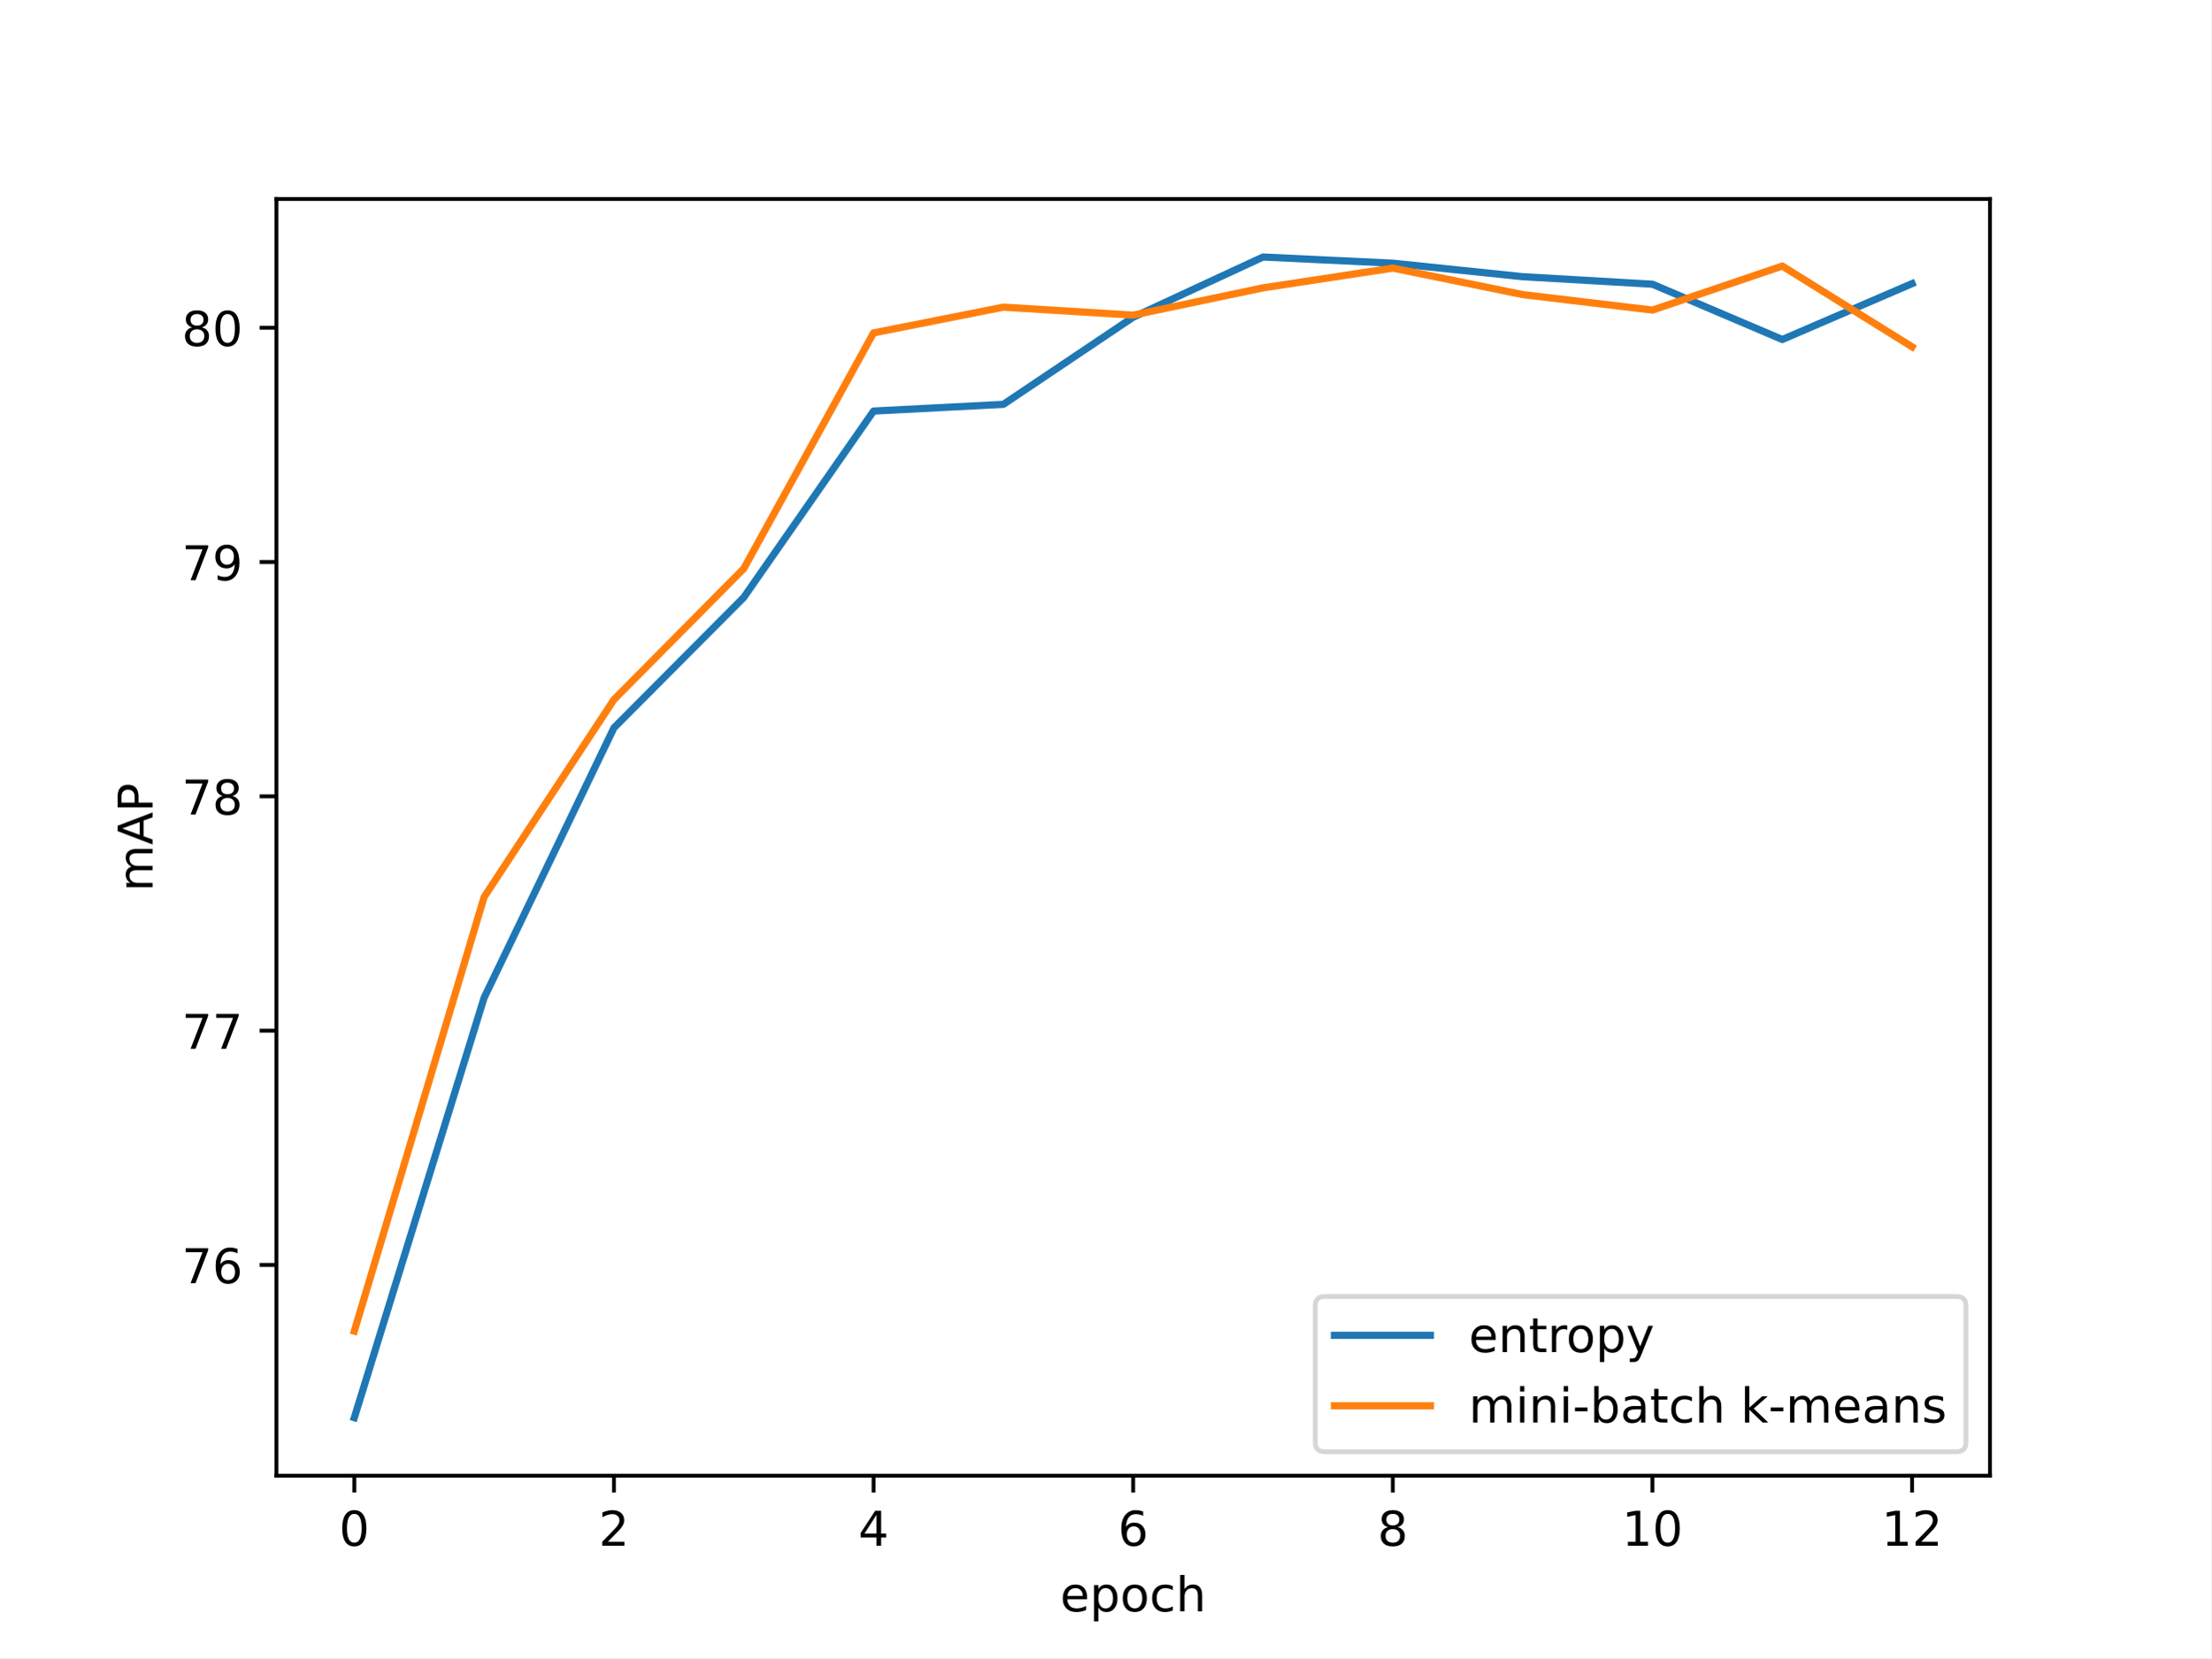
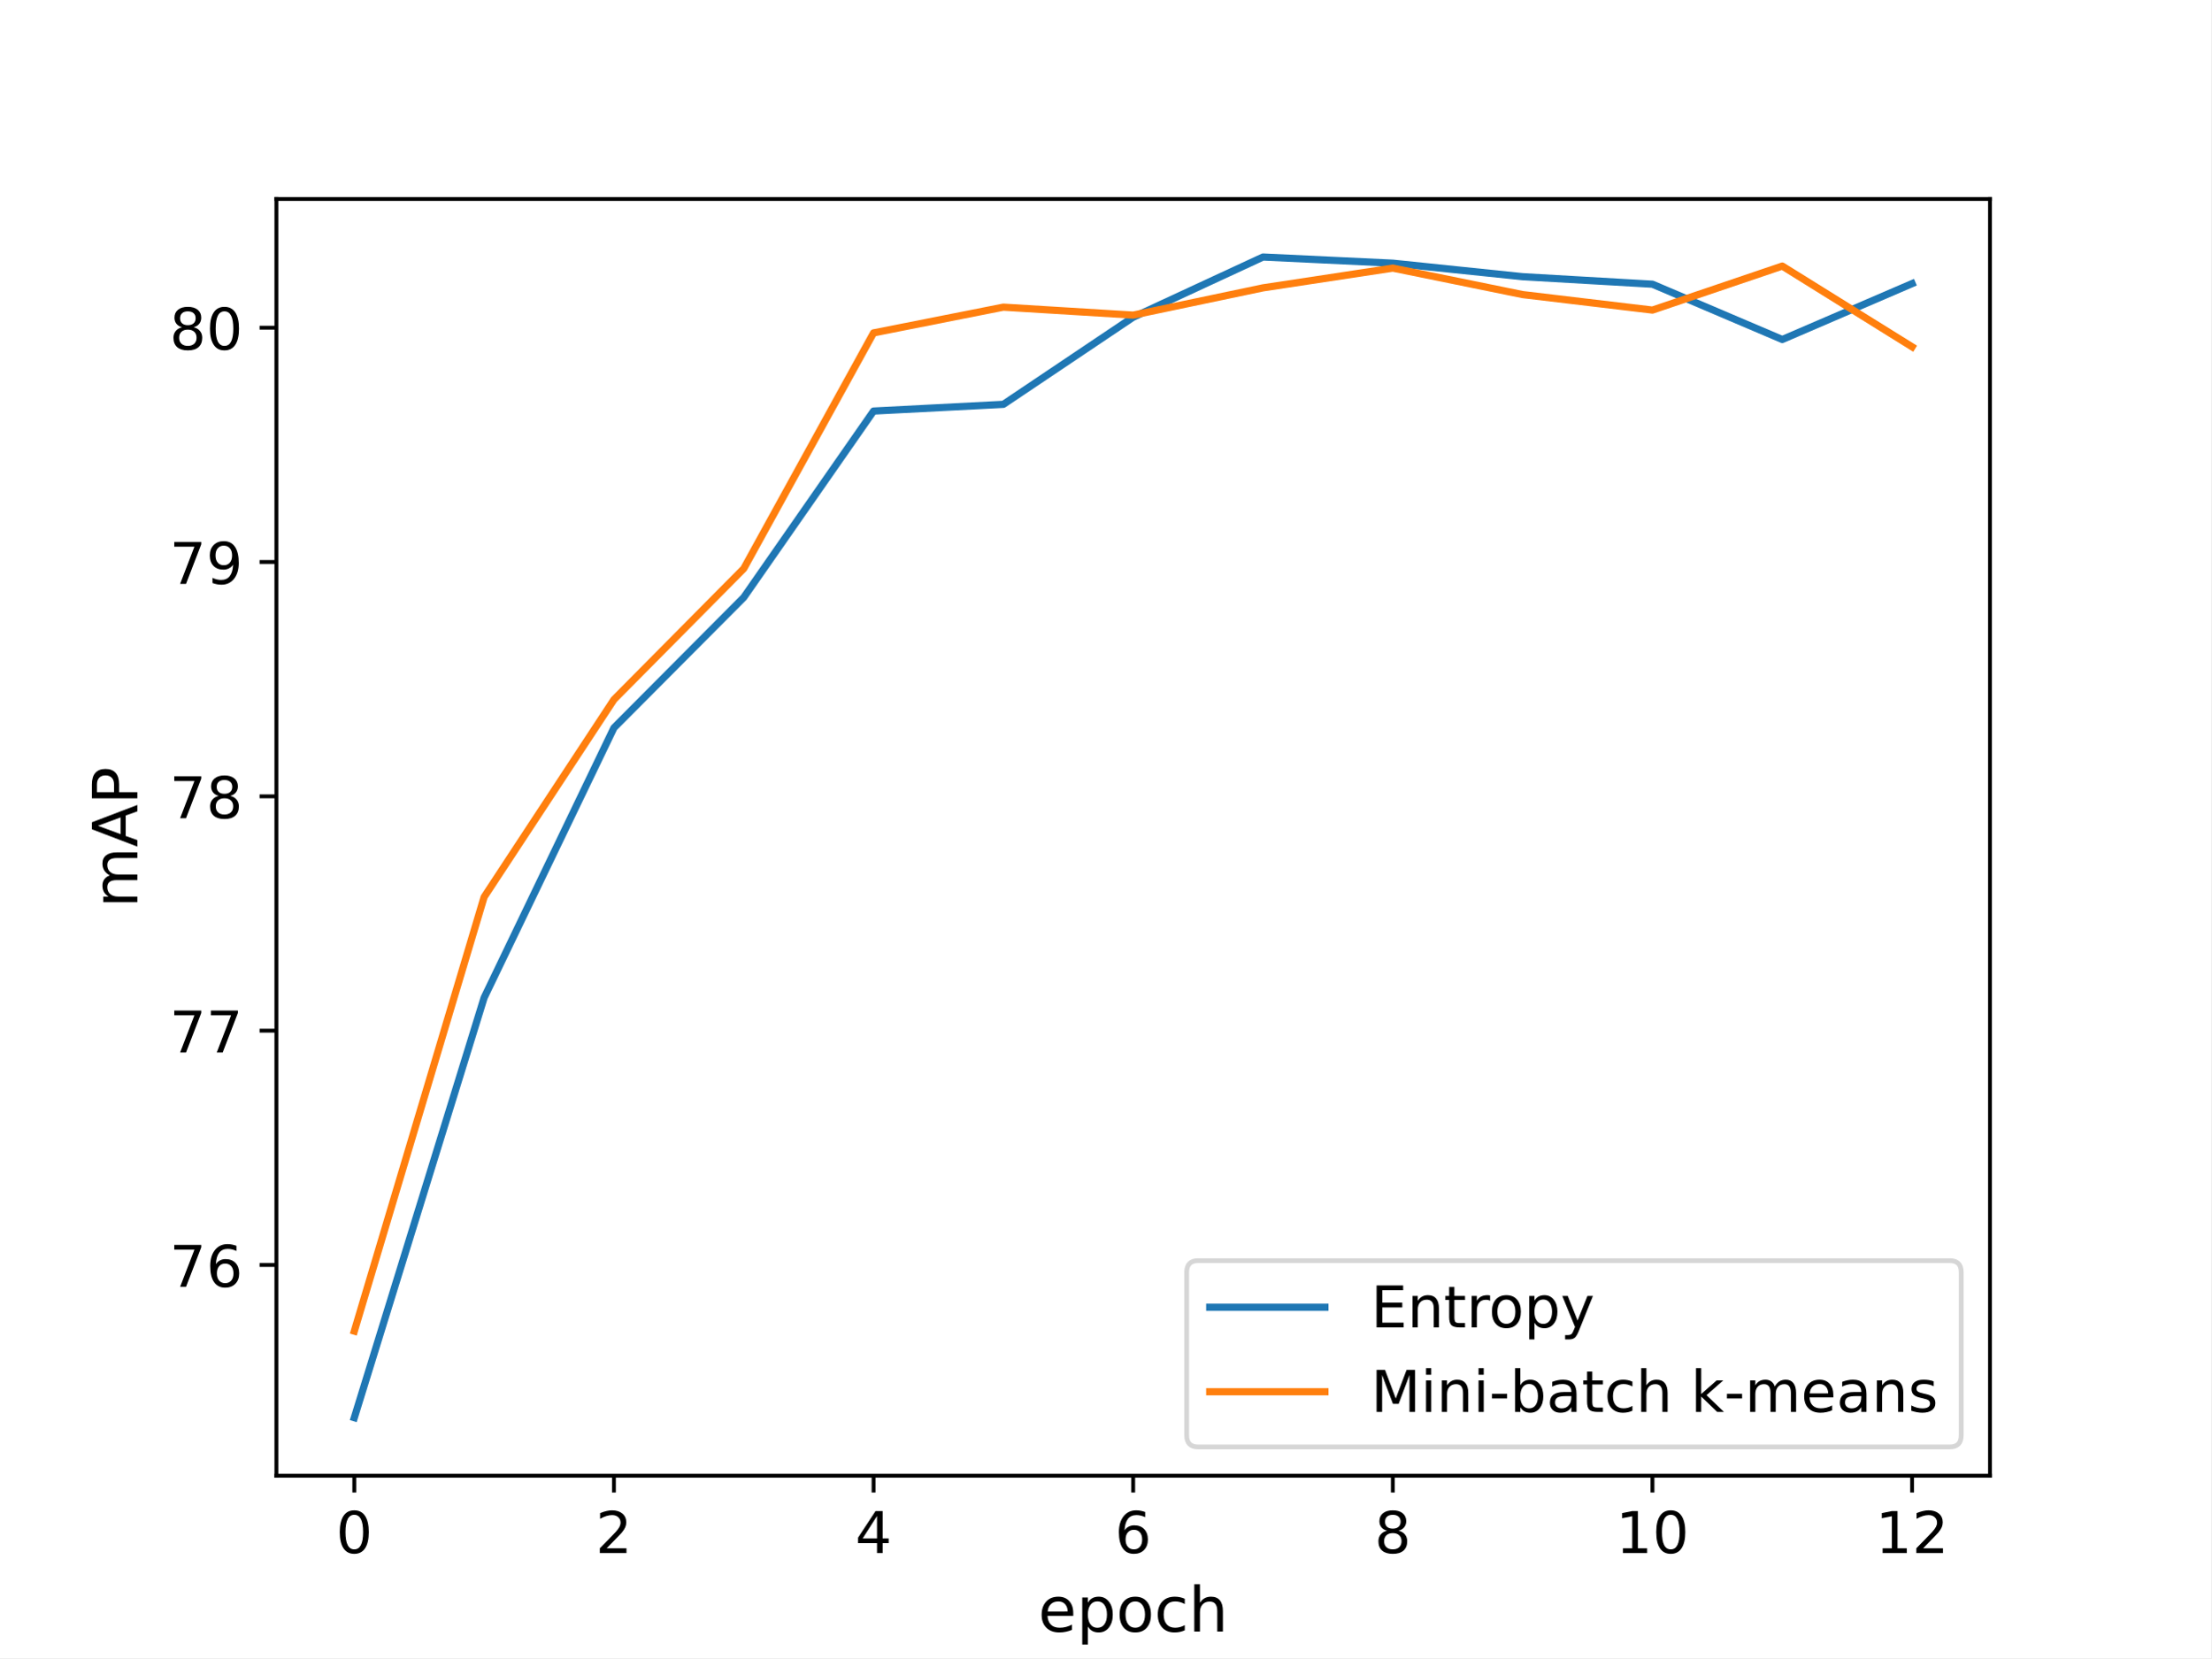
<svg xmlns="http://www.w3.org/2000/svg" xmlns:xlink="http://www.w3.org/1999/xlink" width="460.8pt" height="345.6pt" viewBox="0 0 460.8 345.6" version="1.1">
  <defs>
    <style type="text/css">*{stroke-linejoin: round; stroke-linecap: butt}</style>
  </defs>
  <g id="figure_1">
    <g id="patch_1">
      <path d="M 0 345.6  L 460.8 345.6  L 460.8 0  L 0 0  z " style="fill: #ffffff" />
    </g>
    <g id="axes_1">
      <g id="patch_2">
        <path d="M 57.6 307.584  L 414.72 307.584  L 414.72 41.472  L 57.6 41.472  z " style="fill: #ffffff" />
      </g>
      <g id="matplotlib.axis_1">
        <g id="xtick_1">
          <g id="line2d_1">
            <defs>
-               <path id="m7dc0cdea06" d="M 0 0  L 0 3.5  " style="stroke: #000000; stroke-width: 0.8" />
-             </defs>
-             <g>
-               <use xlink:href="#m7dc0cdea06" x="73.833" y="307.584" style="stroke: #000000; stroke-width: 0.8" />
+               <path id="m106d31e5dc" d="M 0 0  L 0 3.5  " style="stroke: #000000; stroke-width: 0.8" />
+             </defs>
+             <g>
+               <use xlink:href="#m106d31e5dc" x="73.833" y="307.584" style="stroke: #000000; stroke-width: 0.8" />
            </g>
          </g>
          <g id="text_1">
-             <g transform="translate(70.65148 322.1824) scale(0.1 -0.1)">
+             <g transform="translate(70.01523 323.7021) scale(0.12 -0.12)">
              <defs>
                <path id="DejaVuSans-30" d="M 2034 4250  Q 1547 4250 1301 3770  Q 1056 3291 1056 2328  Q 1056 1369 1301 889  Q 1547 409 2034 409  Q 2525 409 2770 889  Q 3016 1369 3016 2328  Q 3016 3291 2770 3770  Q 2525 4250 2034 4250  z M 2034 4750  Q 2819 4750 3233 4129  Q 3647 3509 3647 2328  Q 3647 1150 3233 529  Q 2819 -91 2034 -91  Q 1250 -91 836 529  Q 422 1150 422 2328  Q 422 3509 836 4129  Q 1250 4750 2034 4750  z " transform="scale(0.015625)" />
              </defs>
              <use xlink:href="#DejaVuSans-30" />
            </g>
          </g>
        </g>
        <g id="xtick_2">
          <g id="line2d_2">
            <g>
-               <use xlink:href="#m7dc0cdea06" x="127.942" y="307.584" style="stroke: #000000; stroke-width: 0.8" />
+               <use xlink:href="#m106d31e5dc" x="127.942" y="307.584" style="stroke: #000000; stroke-width: 0.8" />
            </g>
          </g>
          <g id="text_2">
-             <g transform="translate(124.7606 322.1824) scale(0.1 -0.1)">
+             <g transform="translate(124.1243 323.7021) scale(0.12 -0.12)">
              <defs>
                <path id="DejaVuSans-32" d="M 1228 531  L 3431 531  L 3431 0  L 469 0  L 469 531  Q 828 903 1448 1529  Q 2069 2156 2228 2338  Q 2531 2678 2651 2914  Q 2772 3150 2772 3378  Q 2772 3750 2511 3984  Q 2250 4219 1831 4219  Q 1534 4219 1204 4116  Q 875 4013 500 3803  L 500 4441  Q 881 4594 1212 4672  Q 1544 4750 1819 4750  Q 2544 4750 2975 4387  Q 3406 4025 3406 3419  Q 3406 3131 3298 2873  Q 3191 2616 2906 2266  Q 2828 2175 2409 1742  Q 1991 1309 1228 531  z " transform="scale(0.015625)" />
              </defs>
              <use xlink:href="#DejaVuSans-32" />
            </g>
          </g>
        </g>
        <g id="xtick_3">
          <g id="line2d_3">
            <g>
-               <use xlink:href="#m7dc0cdea06" x="182.051" y="307.584" style="stroke: #000000; stroke-width: 0.8" />
+               <use xlink:href="#m106d31e5dc" x="182.051" y="307.584" style="stroke: #000000; stroke-width: 0.8" />
            </g>
          </g>
          <g id="text_3">
-             <g transform="translate(178.8697 322.1824) scale(0.1 -0.1)">
+             <g transform="translate(178.2334 323.7021) scale(0.12 -0.12)">
              <defs>
                <path id="DejaVuSans-34" d="M 2419 4116  L 825 1625  L 2419 1625  L 2419 4116  z M 2253 4666  L 3047 4666  L 3047 1625  L 3713 1625  L 3713 1100  L 3047 1100  L 3047 0  L 2419 0  L 2419 1100  L 313 1100  L 313 1709  L 2253 4666  z " transform="scale(0.015625)" />
              </defs>
              <use xlink:href="#DejaVuSans-34" />
            </g>
          </g>
        </g>
        <g id="xtick_4">
          <g id="line2d_4">
            <g>
-               <use xlink:href="#m7dc0cdea06" x="236.16" y="307.584" style="stroke: #000000; stroke-width: 0.8" />
+               <use xlink:href="#m106d31e5dc" x="236.16" y="307.584" style="stroke: #000000; stroke-width: 0.8" />
            </g>
          </g>
          <g id="text_4">
-             <g transform="translate(232.9787 322.1824) scale(0.1 -0.1)">
+             <g transform="translate(232.3425 323.7021) scale(0.12 -0.12)">
              <defs>
                <path id="DejaVuSans-36" d="M 2113 2584  Q 1688 2584 1439 2293  Q 1191 2003 1191 1497  Q 1191 994 1439 701  Q 1688 409 2113 409  Q 2538 409 2786 701  Q 3034 994 3034 1497  Q 3034 2003 2786 2293  Q 2538 2584 2113 2584  z M 3366 4563  L 3366 3988  Q 3128 4100 2886 4159  Q 2644 4219 2406 4219  Q 1781 4219 1451 3797  Q 1122 3375 1075 2522  Q 1259 2794 1537 2939  Q 1816 3084 2150 3084  Q 2853 3084 3261 2657  Q 3669 2231 3669 1497  Q 3669 778 3244 343  Q 2819 -91 2113 -91  Q 1303 -91 875 529  Q 447 1150 447 2328  Q 447 3434 972 4092  Q 1497 4750 2381 4750  Q 2619 4750 2861 4703  Q 3103 4656 3366 4563  z " transform="scale(0.015625)" />
              </defs>
              <use xlink:href="#DejaVuSans-36" />
            </g>
          </g>
        </g>
        <g id="xtick_5">
          <g id="line2d_5">
            <g>
-               <use xlink:href="#m7dc0cdea06" x="290.269" y="307.584" style="stroke: #000000; stroke-width: 0.8" />
+               <use xlink:href="#m106d31e5dc" x="290.269" y="307.584" style="stroke: #000000; stroke-width: 0.8" />
            </g>
          </g>
          <g id="text_5">
-             <g transform="translate(287.0878 322.1824) scale(0.1 -0.1)">
+             <g transform="translate(286.4516 323.7021) scale(0.12 -0.12)">
              <defs>
                <path id="DejaVuSans-38" d="M 2034 2216  Q 1584 2216 1326 1975  Q 1069 1734 1069 1313  Q 1069 891 1326 650  Q 1584 409 2034 409  Q 2484 409 2743 651  Q 3003 894 3003 1313  Q 3003 1734 2745 1975  Q 2488 2216 2034 2216  z M 1403 2484  Q 997 2584 770 2862  Q 544 3141 544 3541  Q 544 4100 942 4425  Q 1341 4750 2034 4750  Q 2731 4750 3128 4425  Q 3525 4100 3525 3541  Q 3525 3141 3298 2862  Q 3072 2584 2669 2484  Q 3125 2378 3379 2068  Q 3634 1759 3634 1313  Q 3634 634 3220 271  Q 2806 -91 2034 -91  Q 1263 -91 848 271  Q 434 634 434 1313  Q 434 1759 690 2068  Q 947 2378 1403 2484  z M 1172 3481  Q 1172 3119 1398 2916  Q 1625 2713 2034 2713  Q 2441 2713 2670 2916  Q 2900 3119 2900 3481  Q 2900 3844 2670 4047  Q 2441 4250 2034 4250  Q 1625 4250 1398 4047  Q 1172 3844 1172 3481  z " transform="scale(0.015625)" />
              </defs>
              <use xlink:href="#DejaVuSans-38" />
            </g>
          </g>
        </g>
        <g id="xtick_6">
          <g id="line2d_6">
            <g>
-               <use xlink:href="#m7dc0cdea06" x="344.378" y="307.584" style="stroke: #000000; stroke-width: 0.8" />
+               <use xlink:href="#m106d31e5dc" x="344.378" y="307.584" style="stroke: #000000; stroke-width: 0.8" />
            </g>
          </g>
          <g id="text_6">
-             <g transform="translate(338.0157 322.1824) scale(0.1 -0.1)">
+             <g transform="translate(336.7432 323.7021) scale(0.12 -0.12)">
              <defs>
                <path id="DejaVuSans-31" d="M 794 531  L 1825 531  L 1825 4091  L 703 3866  L 703 4441  L 1819 4666  L 2450 4666  L 2450 531  L 3481 531  L 3481 0  L 794 0  L 794 531  z " transform="scale(0.015625)" />
              </defs>
              <use xlink:href="#DejaVuSans-31" />
              <use xlink:href="#DejaVuSans-30" x="63.623" />
            </g>
          </g>
        </g>
        <g id="xtick_7">
          <g id="line2d_7">
            <g>
-               <use xlink:href="#m7dc0cdea06" x="398.487" y="307.584" style="stroke: #000000; stroke-width: 0.8" />
+               <use xlink:href="#m106d31e5dc" x="398.487" y="307.584" style="stroke: #000000; stroke-width: 0.8" />
            </g>
          </g>
          <g id="text_7">
-             <g transform="translate(392.1248 322.1824) scale(0.1 -0.1)">
+             <g transform="translate(390.8523 323.7021) scale(0.12 -0.12)">
              <use xlink:href="#DejaVuSans-31" />
              <use xlink:href="#DejaVuSans-32" x="63.623" />
            </g>
          </g>
        </g>
        <g id="text_8">
-           <g transform="translate(220.9319 335.8606) scale(0.1 -0.1)">
+           <g transform="translate(216.3634 340.0757) scale(0.13 -0.13)">
            <defs>
              <path id="DejaVuSans-65" d="M 3597 1894  L 3597 1613  L 953 1613  Q 991 1019 1311 708  Q 1631 397 2203 397  Q 2534 397 2845 478  Q 3156 559 3463 722  L 3463 178  Q 3153 47 2828 -22  Q 2503 -91 2169 -91  Q 1331 -91 842 396  Q 353 884 353 1716  Q 353 2575 817 3079  Q 1281 3584 2069 3584  Q 2775 3584 3186 3129  Q 3597 2675 3597 1894  z M 3022 2063  Q 3016 2534 2758 2815  Q 2500 3097 2075 3097  Q 1594 3097 1305 2825  Q 1016 2553 972 2059  L 3022 2063  z " transform="scale(0.015625)" />
              <path id="DejaVuSans-70" d="M 1159 525  L 1159 -1331  L 581 -1331  L 581 3500  L 1159 3500  L 1159 2969  Q 1341 3281 1617 3432  Q 1894 3584 2278 3584  Q 2916 3584 3314 3078  Q 3713 2572 3713 1747  Q 3713 922 3314 415  Q 2916 -91 2278 -91  Q 1894 -91 1617 61  Q 1341 213 1159 525  z M 3116 1747  Q 3116 2381 2855 2742  Q 2594 3103 2138 3103  Q 1681 3103 1420 2742  Q 1159 2381 1159 1747  Q 1159 1113 1420 752  Q 1681 391 2138 391  Q 2594 391 2855 752  Q 3116 1113 3116 1747  z " transform="scale(0.015625)" />
              <path id="DejaVuSans-6f" d="M 1959 3097  Q 1497 3097 1228 2736  Q 959 2375 959 1747  Q 959 1119 1226 758  Q 1494 397 1959 397  Q 2419 397 2687 759  Q 2956 1122 2956 1747  Q 2956 2369 2687 2733  Q 2419 3097 1959 3097  z M 1959 3584  Q 2709 3584 3137 3096  Q 3566 2609 3566 1747  Q 3566 888 3137 398  Q 2709 -91 1959 -91  Q 1206 -91 779 398  Q 353 888 353 1747  Q 353 2609 779 3096  Q 1206 3584 1959 3584  z " transform="scale(0.015625)" />
              <path id="DejaVuSans-63" d="M 3122 3366  L 3122 2828  Q 2878 2963 2633 3030  Q 2388 3097 2138 3097  Q 1578 3097 1268 2742  Q 959 2388 959 1747  Q 959 1106 1268 751  Q 1578 397 2138 397  Q 2388 397 2633 464  Q 2878 531 3122 666  L 3122 134  Q 2881 22 2623 -34  Q 2366 -91 2075 -91  Q 1284 -91 818 406  Q 353 903 353 1747  Q 353 2603 823 3093  Q 1294 3584 2113 3584  Q 2378 3584 2631 3529  Q 2884 3475 3122 3366  z " transform="scale(0.015625)" />
              <path id="DejaVuSans-68" d="M 3513 2113  L 3513 0  L 2938 0  L 2938 2094  Q 2938 2591 2744 2837  Q 2550 3084 2163 3084  Q 1697 3084 1428 2787  Q 1159 2491 1159 1978  L 1159 0  L 581 0  L 581 4863  L 1159 4863  L 1159 2956  Q 1366 3272 1645 3428  Q 1925 3584 2291 3584  Q 2894 3584 3203 3211  Q 3513 2838 3513 2113  z " transform="scale(0.015625)" />
            </defs>
            <use xlink:href="#DejaVuSans-65" />
            <use xlink:href="#DejaVuSans-70" x="61.523" />
            <use xlink:href="#DejaVuSans-6f" x="125" />
            <use xlink:href="#DejaVuSans-63" x="186.182" />
            <use xlink:href="#DejaVuSans-68" x="241.162" />
          </g>
        </g>
      </g>
      <g id="matplotlib.axis_2">
        <g id="ytick_1">
          <g id="line2d_8">
            <defs>
-               <path id="ma37aa9543c" d="M 0 0  L -3.5 0  " style="stroke: #000000; stroke-width: 0.8" />
-             </defs>
-             <g>
-               <use xlink:href="#ma37aa9543c" x="57.6" y="263.662" style="stroke: #000000; stroke-width: 0.8" />
+               <path id="me9a1373b61" d="M 0 0  L -3.5 0  " style="stroke: #000000; stroke-width: 0.8" />
+             </defs>
+             <g>
+               <use xlink:href="#me9a1373b61" x="57.6" y="263.662" style="stroke: #000000; stroke-width: 0.8" />
            </g>
          </g>
          <g id="text_9">
-             <g transform="translate(37.875 267.4607) scale(0.1 -0.1)">
+             <g transform="translate(35.33 268.2206) scale(0.12 -0.12)">
              <defs>
                <path id="DejaVuSans-37" d="M 525 4666  L 3525 4666  L 3525 4397  L 1831 0  L 1172 0  L 2766 4134  L 525 4134  L 525 4666  z " transform="scale(0.015625)" />
              </defs>
              <use xlink:href="#DejaVuSans-37" />
              <use xlink:href="#DejaVuSans-36" x="63.623" />
            </g>
          </g>
        </g>
        <g id="ytick_2">
          <g id="line2d_9">
            <g>
-               <use xlink:href="#ma37aa9543c" x="57.6" y="214.821" style="stroke: #000000; stroke-width: 0.8" />
+               <use xlink:href="#me9a1373b61" x="57.6" y="214.821" style="stroke: #000000; stroke-width: 0.8" />
            </g>
          </g>
          <g id="text_10">
-             <g transform="translate(37.875 218.6203) scale(0.1 -0.1)">
+             <g transform="translate(35.33 219.3801) scale(0.12 -0.12)">
              <use xlink:href="#DejaVuSans-37" />
              <use xlink:href="#DejaVuSans-37" x="63.623" />
            </g>
          </g>
        </g>
        <g id="ytick_3">
          <g id="line2d_10">
            <g>
-               <use xlink:href="#ma37aa9543c" x="57.6" y="165.981" style="stroke: #000000; stroke-width: 0.8" />
+               <use xlink:href="#me9a1373b61" x="57.6" y="165.981" style="stroke: #000000; stroke-width: 0.8" />
            </g>
          </g>
          <g id="text_11">
-             <g transform="translate(37.875 169.7798) scale(0.1 -0.1)">
+             <g transform="translate(35.33 170.5396) scale(0.12 -0.12)">
              <use xlink:href="#DejaVuSans-37" />
              <use xlink:href="#DejaVuSans-38" x="63.623" />
            </g>
          </g>
        </g>
        <g id="ytick_4">
          <g id="line2d_11">
            <g>
-               <use xlink:href="#ma37aa9543c" x="57.6" y="117.14" style="stroke: #000000; stroke-width: 0.8" />
+               <use xlink:href="#me9a1373b61" x="57.6" y="117.14" style="stroke: #000000; stroke-width: 0.8" />
            </g>
          </g>
          <g id="text_12">
-             <g transform="translate(37.875 120.9393) scale(0.1 -0.1)">
+             <g transform="translate(35.33 121.6992) scale(0.12 -0.12)">
              <defs>
                <path id="DejaVuSans-39" d="M 703 97  L 703 672  Q 941 559 1184 500  Q 1428 441 1663 441  Q 2288 441 2617 861  Q 2947 1281 2994 2138  Q 2813 1869 2534 1725  Q 2256 1581 1919 1581  Q 1219 1581 811 2004  Q 403 2428 403 3163  Q 403 3881 828 4315  Q 1253 4750 1959 4750  Q 2769 4750 3195 4129  Q 3622 3509 3622 2328  Q 3622 1225 3098 567  Q 2575 -91 1691 -91  Q 1453 -91 1209 -44  Q 966 3 703 97  z M 1959 2075  Q 2384 2075 2632 2365  Q 2881 2656 2881 3163  Q 2881 3666 2632 3958  Q 2384 4250 1959 4250  Q 1534 4250 1286 3958  Q 1038 3666 1038 3163  Q 1038 2656 1286 2365  Q 1534 2075 1959 2075  z " transform="scale(0.015625)" />
              </defs>
              <use xlink:href="#DejaVuSans-37" />
              <use xlink:href="#DejaVuSans-39" x="63.623" />
            </g>
          </g>
        </g>
        <g id="ytick_5">
          <g id="line2d_12">
            <g>
-               <use xlink:href="#ma37aa9543c" x="57.6" y="68.3" style="stroke: #000000; stroke-width: 0.8" />
+               <use xlink:href="#me9a1373b61" x="57.6" y="68.3" style="stroke: #000000; stroke-width: 0.8" />
            </g>
          </g>
          <g id="text_13">
-             <g transform="translate(37.875 72.09888) scale(0.1 -0.1)">
+             <g transform="translate(35.33 72.85872) scale(0.12 -0.12)">
              <use xlink:href="#DejaVuSans-38" />
              <use xlink:href="#DejaVuSans-30" x="63.623" />
            </g>
          </g>
        </g>
        <g id="text_14">
-           <g transform="translate(31.79531 185.8335) rotate(-90) scale(0.1 -0.1)">
+           <g transform="translate(28.62641 189.2251) rotate(-90) scale(0.13 -0.13)">
            <defs>
              <path id="DejaVuSans-6d" d="M 3328 2828  Q 3544 3216 3844 3400  Q 4144 3584 4550 3584  Q 5097 3584 5394 3201  Q 5691 2819 5691 2113  L 5691 0  L 5113 0  L 5113 2094  Q 5113 2597 4934 2840  Q 4756 3084 4391 3084  Q 3944 3084 3684 2787  Q 3425 2491 3425 1978  L 3425 0  L 2847 0  L 2847 2094  Q 2847 2600 2669 2842  Q 2491 3084 2119 3084  Q 1678 3084 1418 2786  Q 1159 2488 1159 1978  L 1159 0  L 581 0  L 581 3500  L 1159 3500  L 1159 2956  Q 1356 3278 1631 3431  Q 1906 3584 2284 3584  Q 2666 3584 2933 3390  Q 3200 3197 3328 2828  z " transform="scale(0.015625)" />
              <path id="DejaVuSans-41" d="M 2188 4044  L 1331 1722  L 3047 1722  L 2188 4044  z M 1831 4666  L 2547 4666  L 4325 0  L 3669 0  L 3244 1197  L 1141 1197  L 716 0  L 50 0  L 1831 4666  z " transform="scale(0.015625)" />
              <path id="DejaVuSans-50" d="M 1259 4147  L 1259 2394  L 2053 2394  Q 2494 2394 2734 2622  Q 2975 2850 2975 3272  Q 2975 3691 2734 3919  Q 2494 4147 2053 4147  L 1259 4147  z M 628 4666  L 2053 4666  Q 2838 4666 3239 4311  Q 3641 3956 3641 3272  Q 3641 2581 3239 2228  Q 2838 1875 2053 1875  L 1259 1875  L 1259 0  L 628 0  L 628 4666  z " transform="scale(0.015625)" />
            </defs>
            <use xlink:href="#DejaVuSans-6d" />
            <use xlink:href="#DejaVuSans-41" x="97.412" />
            <use xlink:href="#DejaVuSans-50" x="165.82" />
          </g>
        </g>
      </g>
      <g id="line2d_13">
-         <path d="M 73.833 295.488  L 100.887 207.954  L 127.942 151.703  L 154.996 124.521  L 182.051 85.675  L 209.105 84.274  L 236.16 66.108  L 263.215 53.568  L 290.269 54.853  L 317.324 57.666  L 344.378 59.235  L 371.433 70.757  L 398.487 59.105  " clip-path="url(#p81ea0f2ba8)" style="fill: none; stroke: #1f77b4; stroke-width: 1.5; stroke-linecap: square" />
+         <path d="M 73.833 295.488  L 100.887 207.954  L 127.942 151.703  L 154.996 124.521  L 182.051 85.675  L 209.105 84.274  L 236.16 66.108  L 263.215 53.568  L 290.269 54.853  L 317.324 57.666  L 344.378 59.235  L 371.433 70.757  L 398.487 59.105  " clip-path="url(#p9cfdbb1054)" style="fill: none; stroke: #1f77b4; stroke-width: 1.5; stroke-linecap: square" />
      </g>
      <g id="line2d_14">
-         <path d="M 73.833 277.454  L 100.887 186.97  L 127.942 145.818  L 154.996 118.518  L 182.051 69.381  L 209.105 64.016  L 236.16 65.676  L 263.215 59.994  L 290.269 55.878  L 317.324 61.397  L 344.378 64.628  L 371.433 55.454  L 398.487 72.289  " clip-path="url(#p81ea0f2ba8)" style="fill: none; stroke: #ff7f0e; stroke-width: 1.5; stroke-linecap: square" />
+         <path d="M 73.833 277.454  L 100.887 186.97  L 127.942 145.818  L 154.996 118.518  L 182.051 69.381  L 209.105 64.016  L 236.16 65.676  L 263.215 59.994  L 290.269 55.878  L 317.324 61.397  L 344.378 64.628  L 371.433 55.454  L 398.487 72.289  " clip-path="url(#p9cfdbb1054)" style="fill: none; stroke: #ff7f0e; stroke-width: 1.5; stroke-linecap: square" />
      </g>
      <g id="patch_3">
        <path d="M 57.6 307.584  L 57.6 41.472  " style="fill: none; stroke: #000000; stroke-width: 0.8; stroke-linejoin: miter; stroke-linecap: square" />
      </g>
      <g id="patch_4">
        <path d="M 414.72 307.584  L 414.72 41.472  " style="fill: none; stroke: #000000; stroke-width: 0.8; stroke-linejoin: miter; stroke-linecap: square" />
      </g>
      <g id="patch_5">
        <path d="M 57.6 307.584  L 414.72 307.584  " style="fill: none; stroke: #000000; stroke-width: 0.8; stroke-linejoin: miter; stroke-linecap: square" />
      </g>
      <g id="patch_6">
        <path d="M 57.6 41.472  L 414.72 41.472  " style="fill: none; stroke: #000000; stroke-width: 0.8; stroke-linejoin: miter; stroke-linecap: square" />
      </g>
      <g id="legend_1">
        <g id="patch_7">
-           <path d="M 276.1 302.584  L 407.72 302.584  Q 409.72 302.584 409.72 300.584  L 409.72 272.228  Q 409.72 270.228 407.72 270.228  L 276.1 270.228  Q 274.1 270.228 274.1 272.228  L 274.1 300.584  Q 274.1 302.584 276.1 302.584  z " style="fill: #ffffff; opacity: 0.8; stroke: #cccccc; stroke-linejoin: miter" />
+           <path d="M 249.711 301.584  L 406.32 301.584  Q 408.72 301.584 408.72 299.184  L 408.72 265.156  Q 408.72 262.757 406.32 262.757  L 249.711 262.757  Q 247.311 262.757 247.311 265.156  L 247.311 299.184  Q 247.311 301.584 249.711 301.584  z " style="fill: #ffffff; opacity: 0.8; stroke: #cccccc; stroke-linejoin: miter" />
        </g>
        <g id="line2d_15">
-           <path d="M 278.1 278.326  L 288.1 278.326  L 298.1 278.326  " style="fill: none; stroke: #1f77b4; stroke-width: 1.5; stroke-linecap: square" />
+           <path d="M 252.111 272.475  L 264.111 272.475  L 276.111 272.475  " style="fill: none; stroke: #1f77b4; stroke-width: 1.5; stroke-linecap: square" />
        </g>
        <g id="text_15">
-           <g transform="translate(306.0997 281.8262) scale(0.1 -0.1)">
-             <defs>
+           <g transform="translate(285.7106 276.6746) scale(0.12 -0.12)">
+             <defs>
+               <path id="DejaVuSans-45" d="M 628 4666  L 3578 4666  L 3578 4134  L 1259 4134  L 1259 2753  L 3481 2753  L 3481 2222  L 1259 2222  L 1259 531  L 3634 531  L 3634 0  L 628 0  L 628 4666  z " transform="scale(0.015625)" />
              <path id="DejaVuSans-6e" d="M 3513 2113  L 3513 0  L 2938 0  L 2938 2094  Q 2938 2591 2744 2837  Q 2550 3084 2163 3084  Q 1697 3084 1428 2787  Q 1159 2491 1159 1978  L 1159 0  L 581 0  L 581 3500  L 1159 3500  L 1159 2956  Q 1366 3272 1645 3428  Q 1925 3584 2291 3584  Q 2894 3584 3203 3211  Q 3513 2838 3513 2113  z " transform="scale(0.015625)" />
              <path id="DejaVuSans-74" d="M 1172 4494  L 1172 3500  L 2356 3500  L 2356 3053  L 1172 3053  L 1172 1153  Q 1172 725 1289 603  Q 1406 481 1766 481  L 2356 481  L 2356 0  L 1766 0  Q 1100 0 847 248  Q 594 497 594 1153  L 594 3053  L 172 3053  L 172 3500  L 594 3500  L 594 4494  L 1172 4494  z " transform="scale(0.015625)" />
              <path id="DejaVuSans-72" d="M 2631 2963  Q 2534 3019 2420 3045  Q 2306 3072 2169 3072  Q 1681 3072 1420 2755  Q 1159 2438 1159 1844  L 1159 0  L 581 0  L 581 3500  L 1159 3500  L 1159 2956  Q 1341 3275 1631 3429  Q 1922 3584 2338 3584  Q 2397 3584 2469 3576  Q 2541 3569 2628 3553  L 2631 2963  z " transform="scale(0.015625)" />
              <path id="DejaVuSans-79" d="M 2059 -325  Q 1816 -950 1584 -1140  Q 1353 -1331 966 -1331  L 506 -1331  L 506 -850  L 844 -850  Q 1081 -850 1212 -737  Q 1344 -625 1503 -206  L 1606 56  L 191 3500  L 800 3500  L 1894 763  L 2988 3500  L 3597 3500  L 2059 -325  z " transform="scale(0.015625)" />
            </defs>
-             <use xlink:href="#DejaVuSans-65" />
-             <use xlink:href="#DejaVuSans-6e" x="61.523" />
-             <use xlink:href="#DejaVuSans-74" x="124.902" />
-             <use xlink:href="#DejaVuSans-72" x="164.111" />
-             <use xlink:href="#DejaVuSans-6f" x="202.975" />
-             <use xlink:href="#DejaVuSans-70" x="264.156" />
-             <use xlink:href="#DejaVuSans-79" x="327.633" />
+             <use xlink:href="#DejaVuSans-45" />
+             <use xlink:href="#DejaVuSans-6e" x="63.184" />
+             <use xlink:href="#DejaVuSans-74" x="126.562" />
+             <use xlink:href="#DejaVuSans-72" x="165.771" />
+             <use xlink:href="#DejaVuSans-6f" x="204.635" />
+             <use xlink:href="#DejaVuSans-70" x="265.816" />
+             <use xlink:href="#DejaVuSans-79" x="329.293" />
          </g>
        </g>
        <g id="line2d_16">
-           <path d="M 278.1 293.004  L 288.1 293.004  L 298.1 293.004  " style="fill: none; stroke: #ff7f0e; stroke-width: 1.5; stroke-linecap: square" />
+           <path d="M 252.111 290.088  L 264.111 290.088  L 276.111 290.088  " style="fill: none; stroke: #ff7f0e; stroke-width: 1.5; stroke-linecap: square" />
        </g>
        <g id="text_16">
-           <g transform="translate(306.0997 296.5043) scale(0.1 -0.1)">
-             <defs>
+           <g transform="translate(285.7106 294.2884) scale(0.12 -0.12)">
+             <defs>
+               <path id="DejaVuSans-4d" d="M 628 4666  L 1569 4666  L 2759 1491  L 3956 4666  L 4897 4666  L 4897 0  L 4281 0  L 4281 4097  L 3078 897  L 2444 897  L 1241 4097  L 1241 0  L 628 0  L 628 4666  z " transform="scale(0.015625)" />
              <path id="DejaVuSans-69" d="M 603 3500  L 1178 3500  L 1178 0  L 603 0  L 603 3500  z M 603 4863  L 1178 4863  L 1178 4134  L 603 4134  L 603 4863  z " transform="scale(0.015625)" />
              <path id="DejaVuSans-2d" d="M 313 2009  L 1997 2009  L 1997 1497  L 313 1497  L 313 2009  z " transform="scale(0.015625)" />
              <path id="DejaVuSans-62" d="M 3116 1747  Q 3116 2381 2855 2742  Q 2594 3103 2138 3103  Q 1681 3103 1420 2742  Q 1159 2381 1159 1747  Q 1159 1113 1420 752  Q 1681 391 2138 391  Q 2594 391 2855 752  Q 3116 1113 3116 1747  z M 1159 2969  Q 1341 3281 1617 3432  Q 1894 3584 2278 3584  Q 2916 3584 3314 3078  Q 3713 2572 3713 1747  Q 3713 922 3314 415  Q 2916 -91 2278 -91  Q 1894 -91 1617 61  Q 1341 213 1159 525  L 1159 0  L 581 0  L 581 4863  L 1159 4863  L 1159 2969  z " transform="scale(0.015625)" />
              <path id="DejaVuSans-61" d="M 2194 1759  Q 1497 1759 1228 1600  Q 959 1441 959 1056  Q 959 750 1161 570  Q 1363 391 1709 391  Q 2188 391 2477 730  Q 2766 1069 2766 1631  L 2766 1759  L 2194 1759  z M 3341 1997  L 3341 0  L 2766 0  L 2766 531  Q 2569 213 2275 61  Q 1981 -91 1556 -91  Q 1019 -91 701 211  Q 384 513 384 1019  Q 384 1609 779 1909  Q 1175 2209 1959 2209  L 2766 2209  L 2766 2266  Q 2766 2663 2505 2880  Q 2244 3097 1772 3097  Q 1472 3097 1187 3025  Q 903 2953 641 2809  L 641 3341  Q 956 3463 1253 3523  Q 1550 3584 1831 3584  Q 2591 3584 2966 3190  Q 3341 2797 3341 1997  z " transform="scale(0.015625)" />
              <path id="DejaVuSans-20" transform="scale(0.015625)" />
              <path id="DejaVuSans-6b" d="M 581 4863  L 1159 4863  L 1159 1991  L 2875 3500  L 3609 3500  L 1753 1863  L 3688 0  L 2938 0  L 1159 1709  L 1159 0  L 581 0  L 581 4863  z " transform="scale(0.015625)" />
              <path id="DejaVuSans-73" d="M 2834 3397  L 2834 2853  Q 2591 2978 2328 3040  Q 2066 3103 1784 3103  Q 1356 3103 1142 2972  Q 928 2841 928 2578  Q 928 2378 1081 2264  Q 1234 2150 1697 2047  L 1894 2003  Q 2506 1872 2764 1633  Q 3022 1394 3022 966  Q 3022 478 2636 193  Q 2250 -91 1575 -91  Q 1294 -91 989 -36  Q 684 19 347 128  L 347 722  Q 666 556 975 473  Q 1284 391 1588 391  Q 1994 391 2212 530  Q 2431 669 2431 922  Q 2431 1156 2273 1281  Q 2116 1406 1581 1522  L 1381 1569  Q 847 1681 609 1914  Q 372 2147 372 2553  Q 372 3047 722 3315  Q 1072 3584 1716 3584  Q 2034 3584 2315 3537  Q 2597 3491 2834 3397  z " transform="scale(0.015625)" />
            </defs>
-             <use xlink:href="#DejaVuSans-6d" />
-             <use xlink:href="#DejaVuSans-69" x="97.412" />
-             <use xlink:href="#DejaVuSans-6e" x="125.195" />
-             <use xlink:href="#DejaVuSans-69" x="188.574" />
-             <use xlink:href="#DejaVuSans-2d" x="216.357" />
-             <use xlink:href="#DejaVuSans-62" x="252.441" />
-             <use xlink:href="#DejaVuSans-61" x="315.918" />
-             <use xlink:href="#DejaVuSans-74" x="377.197" />
-             <use xlink:href="#DejaVuSans-63" x="416.406" />
-             <use xlink:href="#DejaVuSans-68" x="471.387" />
-             <use xlink:href="#DejaVuSans-20" x="534.766" />
-             <use xlink:href="#DejaVuSans-6b" x="566.553" />
-             <use xlink:href="#DejaVuSans-2d" x="624.463" />
-             <use xlink:href="#DejaVuSans-6d" x="660.547" />
-             <use xlink:href="#DejaVuSans-65" x="757.959" />
-             <use xlink:href="#DejaVuSans-61" x="819.482" />
-             <use xlink:href="#DejaVuSans-6e" x="880.762" />
-             <use xlink:href="#DejaVuSans-73" x="944.141" />
+             <use xlink:href="#DejaVuSans-4d" />
+             <use xlink:href="#DejaVuSans-69" x="86.279" />
+             <use xlink:href="#DejaVuSans-6e" x="114.062" />
+             <use xlink:href="#DejaVuSans-69" x="177.441" />
+             <use xlink:href="#DejaVuSans-2d" x="205.225" />
+             <use xlink:href="#DejaVuSans-62" x="241.309" />
+             <use xlink:href="#DejaVuSans-61" x="304.785" />
+             <use xlink:href="#DejaVuSans-74" x="366.064" />
+             <use xlink:href="#DejaVuSans-63" x="405.273" />
+             <use xlink:href="#DejaVuSans-68" x="460.254" />
+             <use xlink:href="#DejaVuSans-20" x="523.633" />
+             <use xlink:href="#DejaVuSans-6b" x="555.42" />
+             <use xlink:href="#DejaVuSans-2d" x="613.33" />
+             <use xlink:href="#DejaVuSans-6d" x="649.414" />
+             <use xlink:href="#DejaVuSans-65" x="746.826" />
+             <use xlink:href="#DejaVuSans-61" x="808.35" />
+             <use xlink:href="#DejaVuSans-6e" x="869.629" />
+             <use xlink:href="#DejaVuSans-73" x="933.008" />
          </g>
        </g>
      </g>
    </g>
  </g>
  <defs>
-     <clipPath id="p81ea0f2ba8">
+     <clipPath id="p9cfdbb1054">
      <rect x="57.6" y="41.472" width="357.12" height="266.112" />
    </clipPath>
  </defs>
</svg>
